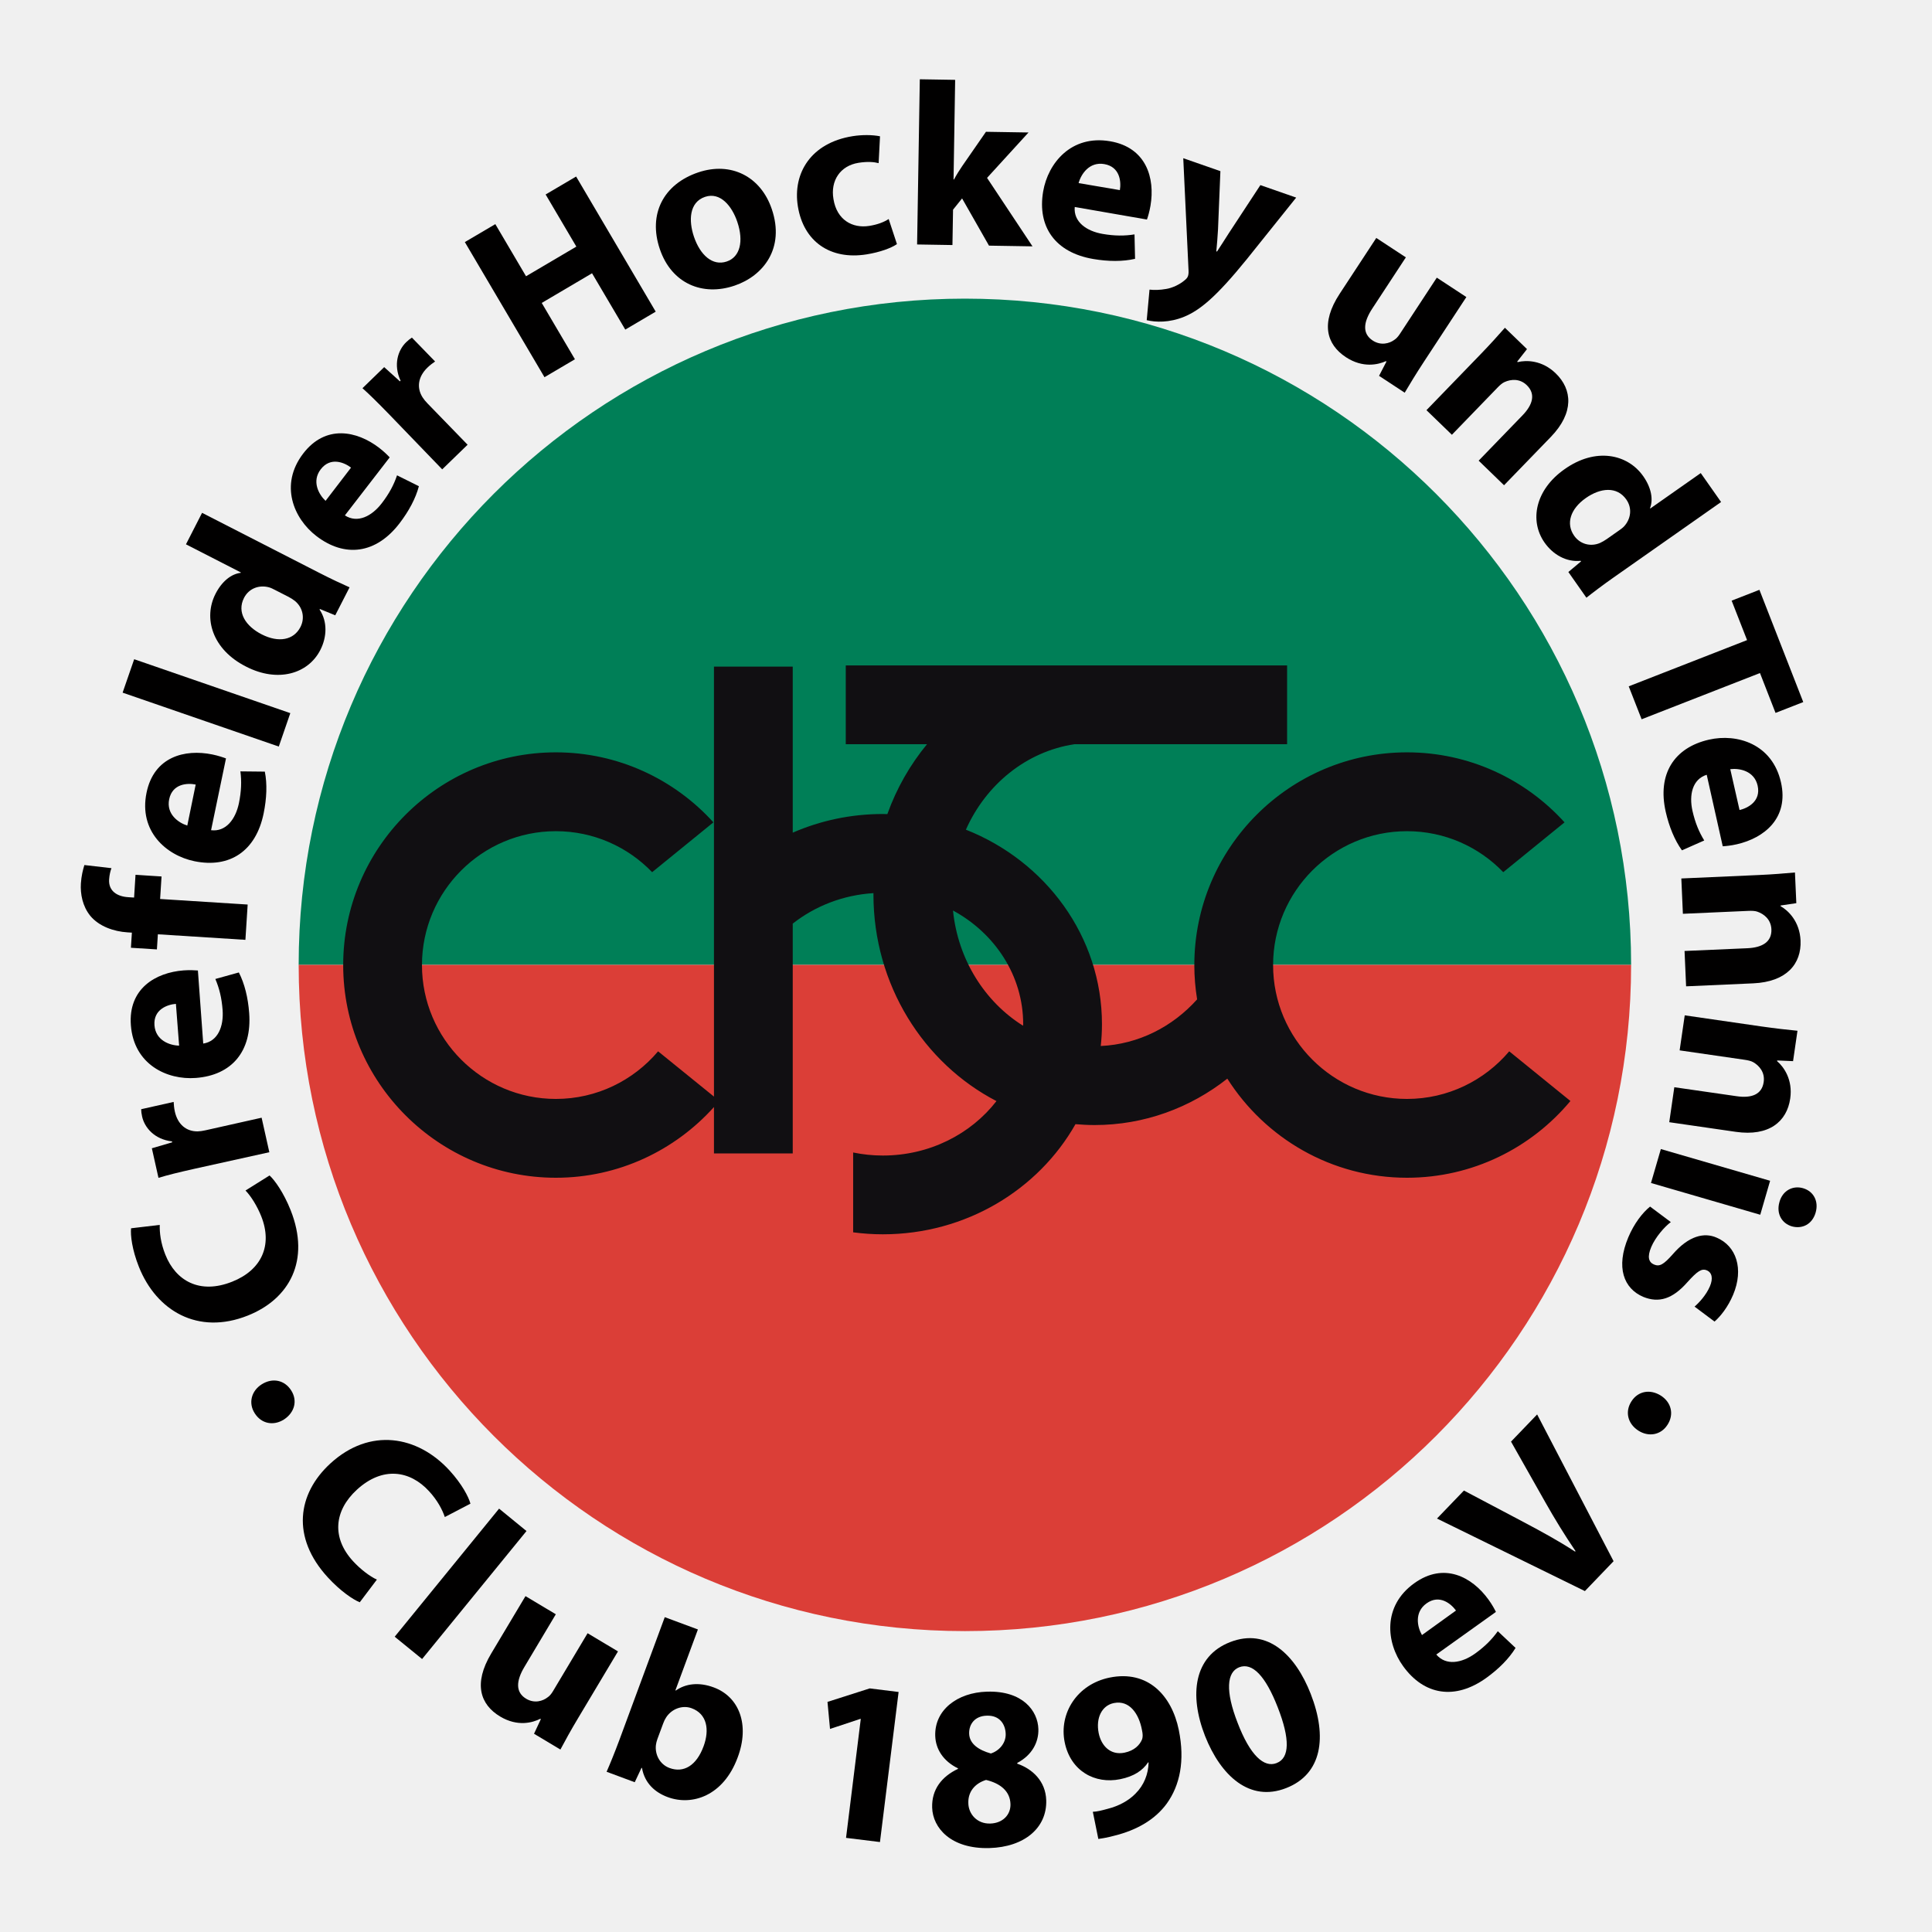
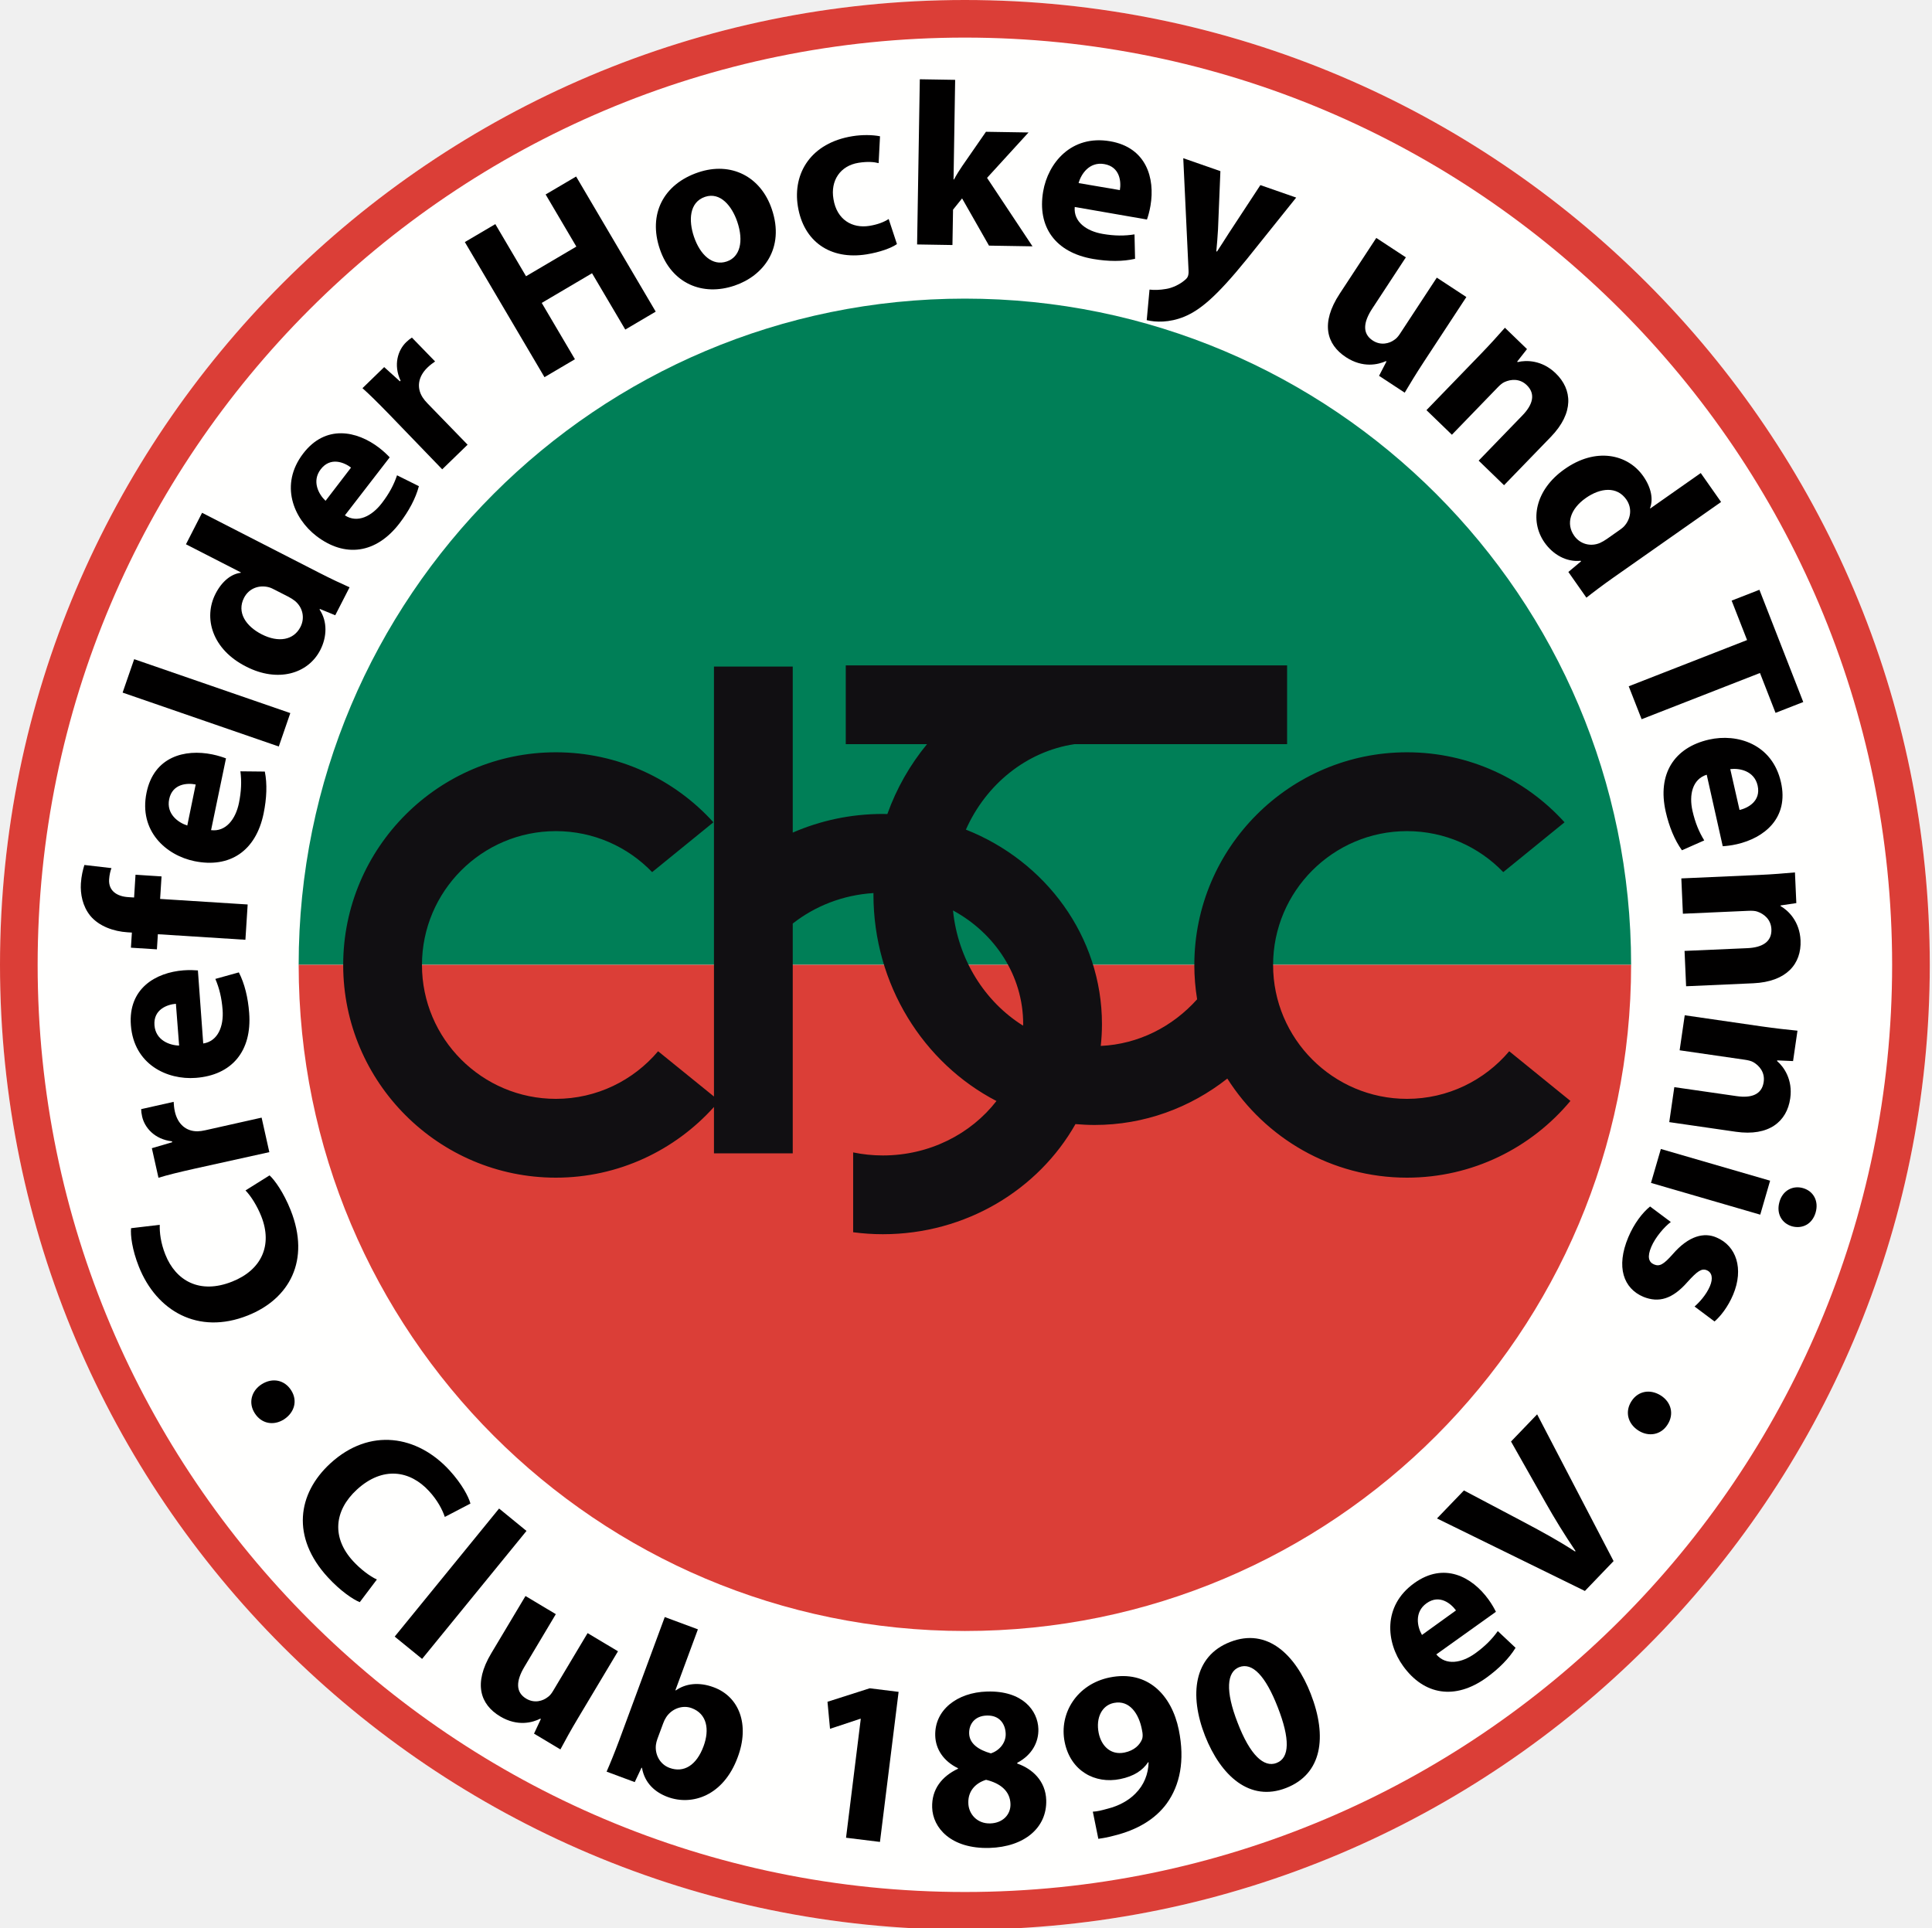
- <svg xmlns="http://www.w3.org/2000/svg" xmlns:xlink="http://www.w3.org/1999/xlink" width="435px" height="435px" viewBox="0 0 435 435" version="1.1">
+ <svg xmlns="http://www.w3.org/2000/svg" width="435px" height="434px" viewBox="0 0 435 434" version="1.1">
  <g id="WHV" stroke="none" stroke-width="1" fill="none" fill-rule="evenodd">
    <g id="333-Crefelder-HTC">
-       <g id="Group-4" transform="translate(0.06, 0)">
-         <mask id="mask-2" fill="white">
-           <use xlink:href="#path-1" />
-         </mask>
-         <g id="Clip-2" />
-         <path d="M-0.06,217.249 C-0.06,337.032 97.397,434.499 217.19,434.499 C336.982,434.499 434.44,337.032 434.44,217.249 C434.44,97.457 336.982,0 217.19,0 C97.397,0 -0.06,97.457 -0.06,217.249" id="Fill-1" fill="#FFFFFE" mask="url(#mask-2)" />
-         <path d="M8.416,217.249 C8.416,102.128 102.069,8.465 217.19,8.465 C332.31,8.465 425.963,102.128 425.963,217.249 C425.963,332.37 332.31,426.023 217.19,426.023 C102.069,426.023 8.416,332.37 8.416,217.249 Z M-0.06,217.249 C-0.06,337.032 97.397,434.499 217.19,434.499 C336.982,434.499 434.44,337.032 434.44,217.249 C434.44,97.457 336.982,0 217.19,0 C97.397,0 -0.06,97.457 -0.06,217.249 L-0.06,217.249 Z" id="Fill-3" fill="#DB3E37" mask="url(#mask-2)" />
-       </g>
+       <path d="M0,217.249 C0,337.032 97.457,434.499 217.25,434.499 C337.042,434.499 434.5,337.032 434.5,217.249 C434.5,97.457 337.042,0 217.25,0 C97.457,0 0,97.457 0,217.249" id="Fill-1-Copy" fill="#FFFFFE" />
+       <path d="M8.476,217.249 C8.476,102.128 102.129,8.465 217.25,8.465 C332.37,8.465 426.023,102.128 426.023,217.249 C426.023,332.37 332.37,426.023 217.25,426.023 C102.129,426.023 8.476,332.37 8.476,217.249 Z M0,217.249 C0,337.032 97.457,434.499 217.25,434.499 C337.042,434.499 434.5,337.032 434.5,217.249 C434.5,97.457 337.042,0 217.25,0 C97.457,0 0,97.457 0,217.249 L0,217.249 Z" id="Fill-3-Copy" fill="#DB3E37" />
      <path d="M60.692,264.66 C61.85,265.713 63.865,268.525 65.436,272.474 C69.943,283.812 65.168,292.484 55.772,296.214 C44.568,300.67 35.214,295.15 31.267,285.218 C29.737,281.373 29.355,278.137 29.509,276.556 L35.969,275.792 C35.917,277.498 36.166,279.833 37.23,282.5 C39.555,288.349 44.931,291.511 52.279,288.577 C58.853,285.972 61.437,280.432 58.822,273.859 C57.912,271.564 56.506,269.311 55.276,268.05 L60.692,264.66" id="Fill-5" fill="#010000" />
      <path d="M43.866,263.14 C40.186,263.967 37.788,264.556 35.68,265.197 L34.191,258.542 L38.77,257.197 L38.729,256.991 C34.76,256.536 32.548,253.87 32,251.41 C31.835,250.696 31.814,250.334 31.783,249.745 L39.101,248.102 C39.142,248.784 39.184,249.424 39.37,250.293 C40.021,253.167 41.933,254.768 44.506,254.737 C45.033,254.717 45.612,254.645 46.274,254.489 L58.904,251.657 L60.641,259.429 L43.866,263.14" id="Fill-6" fill="#010000" />
      <path d="M39.607,226.024 C37.726,226.168 34.501,227.264 34.78,230.862 C35.039,234.262 38.222,235.388 40.331,235.43 L39.607,226.024 Z M45.757,234.965 C49.075,234.458 50.398,231.088 50.119,227.389 C49.912,224.67 49.374,222.5 48.486,220.422 L53.778,218.954 C55.08,221.487 55.845,224.639 56.103,228.081 C56.765,236.753 52.135,242.106 44.083,242.706 C37.612,243.202 30.14,239.678 29.468,230.851 C28.837,222.592 35.029,218.975 41.343,218.489 C42.708,218.386 43.917,218.458 44.558,218.51 L45.757,234.965 L45.757,234.965 Z" id="Fill-7" fill="#010000" />
      <path d="M55.256,211.611 L35.545,210.36 L35.328,213.766 L29.479,213.394 L29.695,209.988 L28.693,209.926 C25.613,209.73 22.274,208.572 20.32,206.195 C18.574,204.035 18.067,201.27 18.212,198.918 C18.326,197.192 18.667,195.854 18.998,194.769 L25.095,195.472 C24.848,196.138 24.641,196.965 24.568,198.009 C24.403,200.624 26.377,201.854 28.889,202.009 L30.191,202.091 L30.511,196.97 L36.372,197.342 L36.051,202.412 L55.763,203.662 L55.256,211.611" id="Fill-8" fill="#010000" />
      <path d="M44.062,176.645 C42.212,176.268 38.812,176.422 38.088,179.968 C37.406,183.301 40.155,185.254 42.17,185.879 L44.062,176.645 Z M47.524,186.924 C50.852,187.337 53.044,184.469 53.798,180.826 C54.336,178.159 54.419,175.926 54.129,173.678 L59.627,173.735 C60.187,176.521 60.052,179.756 59.359,183.141 C57.623,191.663 51.69,195.528 43.794,193.911 C37.426,192.608 31.214,187.167 32.992,178.495 C34.646,170.387 41.592,168.598 47.803,169.87 C49.137,170.144 50.285,170.536 50.883,170.764 L47.524,186.924 L47.524,186.924 Z" id="Fill-9" fill="#010000" />
      <polyline id="Fill-10" fill="#010000" points="27.607 155.953 30.212 148.428 65.364 160.567 62.77 168.092 27.607 155.953" />
      <path d="M61.87,132.805 C61.457,132.588 60.992,132.351 60.517,132.227 C58.398,131.668 56.072,132.418 54.945,134.608 C53.272,137.875 55.328,140.986 58.915,142.826 C62.739,144.784 66.15,144.113 67.649,141.177 C68.703,139.126 68.165,136.733 66.377,135.286 C65.954,134.95 65.416,134.619 64.858,134.33 L61.87,132.805 Z M45.499,115.467 L71.804,128.939 C74.408,130.278 77.116,131.544 78.708,132.242 L75.483,138.537 L72.021,137.12 L71.959,137.26 C73.756,139.948 73.622,143.415 72.124,146.35 C69.354,151.761 62.511,153.735 55.432,150.102 C47.752,146.232 45.736,139.136 48.537,133.678 C49.995,130.835 52.114,129.218 54.181,128.981 L54.232,128.887 L41.871,122.558 L45.499,115.467 L45.499,115.467 Z" id="Fill-11" fill="#010000" />
      <path d="M79.038,105.286 C77.54,104.139 74.418,102.795 72.217,105.663 C70.139,108.367 71.762,111.333 73.302,112.769 L79.038,105.286 Z M77.653,116.045 C80.475,117.875 83.7,116.258 85.964,113.302 C87.627,111.141 88.672,109.172 89.395,107.022 L94.315,109.472 C93.592,112.221 92.062,115.074 89.964,117.818 C84.672,124.723 77.653,125.611 71.245,120.702 C66.098,116.749 62.884,109.142 68.269,102.112 C73.302,95.544 80.33,96.971 85.364,100.826 C86.449,101.658 87.307,102.516 87.741,102.981 L77.653,116.045 L77.653,116.045 Z" id="Fill-12" fill="#010000" />
      <path d="M87.638,93.311 C85.002,90.603 83.256,88.873 81.612,87.405 L86.501,82.661 L90.046,85.865 L90.191,85.721 C88.506,82.098 89.633,78.821 91.431,77.07 C91.959,76.558 92.258,76.34 92.744,76.015 L97.963,81.389 C97.405,81.788 96.878,82.149 96.238,82.77 C94.128,84.816 93.767,87.292 95.142,89.462 C95.431,89.912 95.793,90.36 96.268,90.847 L105.282,100.134 L99.566,105.678 L87.638,93.311" id="Fill-13" fill="#010000" />
      <polyline id="Fill-14" fill="#010000" points="111.524 50.464 118.439 62.201 129.767 55.524 122.852 43.788 129.716 39.747 147.637 70.17 140.785 74.211 133.302 61.529 121.974 68.207 129.447 80.888 122.594 84.929 104.661 54.506 111.524 50.464" />
      <path d="M163.658,58.867 C166.635,57.86 167.483,54.309 166.004,49.943 C164.795,46.372 162.169,43.168 158.738,44.325 C155.172,45.534 155.017,49.679 156.248,53.302 C157.643,57.42 160.433,59.957 163.616,58.883 L163.658,58.867 Z M165.343,64.326 C158.242,66.728 151.213,63.912 148.558,56.067 C145.901,48.227 149.363,41.467 157.209,38.816 C164.599,36.315 171.296,39.747 173.777,47.09 C176.774,55.922 171.844,62.129 165.395,64.31 L165.343,64.326 L165.343,64.326 Z" id="Fill-15" fill="#010000" />
      <path d="M201.952,54.961 C200.66,55.86 198.107,56.795 195.1,57.276 C186.934,58.573 180.909,54.388 179.637,46.424 C178.459,39.023 182.563,32.16 191.979,30.661 C194.045,30.331 196.381,30.331 198.139,30.687 L197.828,36.733 C196.825,36.47 195.378,36.33 193.301,36.656 C189.167,37.318 186.945,40.692 187.658,44.827 C188.402,49.483 191.896,51.473 195.73,50.862 C197.591,50.563 198.986,50.026 200.092,49.317 L201.952,54.961" id="Fill-16" fill="#010000" />
      <path d="M214.696,40.403 L214.8,40.403 C215.389,39.313 216.04,38.274 216.681,37.344 L221.994,29.674 L231.575,29.829 L222.241,40.052 L232.473,55.467 L222.676,55.307 L216.619,44.676 L214.583,47.209 L214.449,55.173 L206.49,55.043 L207.1,17.85 L215.058,17.979 L214.696,40.403" id="Fill-17" fill="#010000" />
      <path d="M252.144,42.806 C252.464,40.95 252.196,37.555 248.629,36.945 C245.269,36.372 243.41,39.194 242.851,41.224 L252.144,42.806 Z M241.983,46.604 C241.683,49.953 244.62,52.046 248.289,52.672 C250.975,53.131 253.199,53.136 255.44,52.774 L255.565,58.274 C252.805,58.914 249.56,58.894 246.148,58.314 C237.58,56.853 233.519,51.059 234.872,43.106 C235.968,36.703 241.208,30.31 249.931,31.804 C258.085,33.193 260.102,40.072 259.038,46.319 C258.811,47.664 258.458,48.827 258.242,49.431 L241.983,46.604 L241.983,46.604 Z" id="Fill-18" fill="#010000" />
      <path d="M274.779,38.537 L274.242,51.669 C274.137,53.245 274.013,55.199 273.86,56.584 L274.013,56.64 C274.809,55.472 275.844,53.777 276.67,52.516 L283.781,41.68 L291.843,44.49 L280.65,58.454 C273.838,66.842 270.189,69.84 266.624,71.317 C263.254,72.692 260.194,72.567 258.19,72.092 L258.82,65.209 C259.823,65.337 261.167,65.307 262.531,65.064 C263.875,64.868 265.59,64.077 266.696,63.131 C267.088,62.821 267.358,62.527 267.471,62.181 C267.564,61.933 267.648,61.52 267.605,60.842 L266.417,35.622 L274.779,38.537" id="Fill-19" fill="#010000" />
      <path d="M320.619,81.425 C318.778,84.231 317.372,86.568 316.277,88.418 L310.5,84.624 L312.173,81.4 L312.039,81.317 C310.344,82.082 306.892,82.95 303.038,80.422 C298.666,77.55 297.291,72.764 301.631,66.149 L309.879,53.576 L316.536,57.947 L308.981,69.467 C306.934,72.578 306.707,75.122 309.073,76.671 C310.914,77.881 312.845,77.328 313.92,76.537 C314.354,76.258 314.757,75.835 315.14,75.26 L323.502,62.516 L330.159,66.883 L320.619,81.425" id="Fill-20" fill="#010000" />
      <path d="M333.31,79.813 C335.532,77.518 337.32,75.524 338.839,73.798 L343.812,78.604 L341.601,81.421 L341.714,81.529 C343.636,81.054 347.192,81.069 350.271,84.056 C354.044,87.699 354.426,92.955 349.176,98.377 L338.643,109.255 L332.928,103.72 L342.8,93.519 C345.094,91.147 345.828,88.723 343.76,86.723 C342.179,85.188 340.184,85.369 338.748,86.025 C338.231,86.252 337.683,86.743 337.177,87.271 L326.902,97.891 L321.176,92.351 L333.31,79.813" id="Fill-21" fill="#010000" />
      <path d="M364.535,119.431 C364.927,119.156 365.352,118.857 365.683,118.501 C367.162,116.877 367.584,114.47 366.167,112.459 C364.059,109.457 360.35,109.823 357.052,112.139 C353.539,114.609 352.536,117.932 354.437,120.635 C355.76,122.521 358.126,123.162 360.246,122.252 C360.732,122.035 361.28,121.715 361.796,121.358 L364.535,119.431 Z M387.511,113.033 L363.325,130.01 C360.928,131.693 358.541,133.498 357.187,134.578 L353.125,128.789 L355.988,126.392 L355.894,126.268 C352.68,126.604 349.671,124.877 347.77,122.175 C344.277,117.198 345.724,110.232 352.246,105.659 C359.245,100.676 366.458,102.201 369.983,107.219 C371.822,109.834 372.266,112.469 371.512,114.408 L371.575,114.49 L382.934,106.517 L387.511,113.033 L387.511,113.033 Z" id="Fill-22" fill="#010000" />
      <polyline id="Fill-23" fill="#010000" points="393.363 144.123 389.888 135.24 396.141 132.8 406.013 158.076 399.771 160.515 396.267 151.539 369.621 161.947 366.715 154.531 393.363 144.123" />
      <path d="M391.667,182.381 C393.507,181.962 396.536,180.412 395.74,176.888 C394.985,173.564 391.667,172.924 389.579,173.182 L391.667,182.381 Z M384.276,174.443 C381.062,175.446 380.255,178.96 381.073,182.588 C381.681,185.244 382.531,187.306 383.719,189.238 L378.696,191.456 C377.042,189.146 375.812,186.148 375.046,182.779 C373.125,174.298 376.918,168.33 384.784,166.537 C391.12,165.094 399.026,167.487 400.99,176.123 C402.83,184.189 397.238,188.686 391.058,190.092 C389.735,190.397 388.525,190.51 387.884,190.546 L384.276,174.443 L384.276,174.443 Z" id="Fill-24" fill="#010000" />
      <path d="M395.988,197.017 C399.18,196.877 401.847,196.649 404.143,196.443 L404.453,203.353 L400.908,203.879 L400.917,204.035 C402.632,205.006 405.207,207.46 405.403,211.756 C405.63,216.991 402.302,221.063 394.758,221.404 L379.636,222.076 L379.285,214.117 L393.465,213.498 C396.762,213.342 398.964,212.091 398.84,209.212 C398.736,207.017 397.166,205.776 395.667,205.265 C395.14,205.079 394.406,205.058 393.672,205.089 L378.912,205.745 L378.561,197.792 L395.988,197.017" id="Fill-25" fill="#010000" />
      <path d="M396.587,231.11 C399.75,231.564 402.416,231.854 404.711,232.081 L403.718,238.923 L400.142,238.768 L400.122,238.923 C401.63,240.206 403.698,243.099 403.077,247.346 C402.333,252.536 398.292,255.916 390.83,254.84 L375.842,252.67 L376.98,244.794 L391.037,246.82 C394.302,247.295 396.701,246.479 397.103,243.625 C397.423,241.446 396.111,239.936 394.737,239.151 C394.25,238.872 393.527,238.717 392.803,238.614 L378.179,236.495 L379.326,228.608 L396.587,231.11" id="Fill-26" fill="#010000" />
      <path d="M400.669,270.572 C401.414,268.008 403.708,266.872 405.972,267.533 C408.288,268.205 409.559,270.427 408.793,273.042 C408.028,275.657 405.806,276.752 403.482,276.132 C401.207,275.47 399.884,273.29 400.659,270.624 L400.669,270.572 Z M373.952,258.716 L398.55,265.859 L396.329,273.507 L371.728,266.355 L373.952,258.716 L373.952,258.716 Z" id="Fill-27" fill="#010000" />
      <path d="M376.195,275.161 C374.799,276.174 372.701,278.592 371.792,280.762 C370.851,282.975 371.191,284.194 372.401,284.71 C373.651,285.239 374.541,284.752 376.598,282.438 C380.255,278.189 383.759,277.445 386.489,278.654 C390.934,280.515 392.68,285.683 390.219,291.533 C389.063,294.283 387.367,296.411 386.035,297.559 L381.539,294.189 C382.52,293.352 384.163,291.594 385,289.61 C385.755,287.833 385.455,286.509 384.297,286.024 C383.14,285.539 382.167,286.21 379.936,288.68 C376.546,292.546 373.455,293.393 370.013,292.008 C365.57,290.126 363.781,285.342 366.624,278.582 C367.925,275.492 369.807,273.052 371.523,271.667 L376.195,275.161" id="Fill-28" fill="#010000" />
      <path d="M57.323,318.159 C55.897,315.905 56.579,313.175 58.925,311.688 C61.364,310.148 64.083,310.716 65.571,313.073 C67.028,315.368 66.346,318.024 63.938,319.605 C61.592,321.093 58.863,320.597 57.344,318.199 L57.323,318.159" id="Fill-29" fill="#010000" />
      <path d="M81.002,360.762 C79.545,360.183 76.661,358.271 73.798,355.14 C65.55,346.148 66.935,336.348 74.387,329.506 C83.276,321.362 93.984,323.202 101.209,331.078 C104,334.137 105.509,337.01 105.922,338.561 L100.155,341.568 C99.597,339.946 98.543,337.858 96.589,335.739 C92.341,331.109 86.191,330.065 80.361,335.409 C75.152,340.194 74.698,346.292 79.483,351.501 C81.147,353.32 83.266,354.933 84.857,355.657 L81.002,360.762" id="Fill-30" fill="#010000" />
      <path d="M356.846,358.241 L323.543,341.91 L329.61,335.605 L343.346,342.861 C347.244,344.938 350.871,346.902 354.633,349.351 L354.738,349.238 C352.298,345.652 350.035,341.952 347.966,338.292 L340.215,324.587 L346.095,318.468 L363.305,351.512 L356.846,358.241" id="Fill-39" fill="#010000" />
      <path d="M375.399,320.867 C373.941,323.109 371.161,323.604 368.845,322.085 C366.436,320.503 365.838,317.786 367.358,315.47 C368.845,313.197 371.553,312.701 373.982,314.251 C376.308,315.76 376.98,318.468 375.429,320.825 L375.399,320.867" id="Fill-40" fill="#010000" />
      <path d="M67.246,217.249 C67.246,134.402 134.387,67.24 217.25,67.24 C300.112,67.24 367.253,134.402 367.253,217.249 L67.246,217.249" id="Fill-41" fill="#007F57" />
      <path d="M67.246,217.249 C67.246,300.091 134.387,367.252 217.25,367.252 C300.112,367.252 367.253,300.091 367.253,217.249 L67.246,217.249" id="Fill-42" fill="#DB3E37" />
      <path d="M214.572,205.006 C224.009,210.117 230.375,219.678 230.375,230.592 C230.375,230.696 230.365,230.81 230.345,230.945 C221.756,225.581 215.688,216.071 214.572,205.006 Z M339.812,236.711 C334.262,243.264 326.014,247.43 316.793,247.43 C300.174,247.43 286.644,233.901 286.644,217.291 C286.644,200.666 300.174,187.146 316.793,187.146 C325.301,187.146 332.99,190.681 338.468,196.376 L352.266,185.156 C343.502,175.482 330.841,169.394 316.793,169.394 C290.385,169.394 268.909,190.882 268.909,217.291 C268.909,219.906 269.125,222.49 269.539,225.011 C264.02,231.171 256.361,235.12 247.842,235.512 C248.019,233.901 248.112,232.256 248.112,230.592 C248.112,210.851 235.42,193.895 217.477,186.805 C221.994,176.639 231.078,169.208 241.901,167.564 L289.796,167.564 L289.796,149.824 L190.428,149.824 L190.428,167.564 L208.722,167.564 C204.919,172.175 201.87,177.487 199.792,183.301 C199.451,183.291 199.11,183.276 198.78,183.276 C191.544,183.276 184.681,184.778 178.49,187.477 L178.49,150.097 L160.753,150.097 L160.753,246.903 L148.175,236.711 C142.635,243.264 134.376,247.43 125.157,247.43 C108.537,247.43 95.008,233.901 95.008,217.291 C95.008,200.666 108.537,187.146 125.157,187.146 C133.653,187.146 141.354,190.681 146.832,196.376 L160.63,185.156 C151.865,175.482 139.204,169.394 125.157,169.394 C98.759,169.394 77.271,190.882 77.271,217.291 C77.271,243.688 98.759,265.176 125.157,265.176 C139.265,265.176 151.979,259.016 160.753,249.258 L160.753,259.698 L178.49,259.698 L178.49,207.958 C183.472,204.04 189.766,201.518 196.67,201.094 C196.67,201.187 196.661,201.291 196.661,201.394 C196.661,221.756 207.968,239.418 224.36,247.917 C218.614,255.327 209.301,260.174 198.78,260.174 C196.485,260.174 194.252,259.936 192.092,259.491 L192.092,277.465 C194.284,277.755 196.516,277.91 198.78,277.91 C217.487,277.91 233.796,267.864 242.149,253.115 C243.575,253.228 244.991,253.311 246.438,253.311 C257.663,253.311 268.008,249.424 276.339,242.861 C284.835,256.256 299.792,265.176 316.793,265.176 C331.575,265.176 344.804,258.437 353.589,247.895 L339.812,236.711 L339.812,236.711 Z" id="Fill-43" fill="#110F12" />
      <polyline id="Fill-31" fill="#010000" points="112.372 339.677 118.542 344.721 95.039 373.538 88.868 368.514 112.372 339.677" />
      <path d="M130.222,386.747 C128.495,389.62 127.193,392.018 126.18,393.919 L120.237,390.364 L121.777,387.078 L121.643,386.995 C119.989,387.842 116.568,388.855 112.62,386.489 C108.113,383.801 106.542,379.078 110.604,372.287 L118.315,359.377 L125.147,363.46 L118.087,375.294 C116.175,378.478 116.051,381.042 118.48,382.489 C120.371,383.615 122.273,382.985 123.328,382.137 C123.751,381.847 124.133,381.403 124.485,380.814 L132.299,367.729 L139.142,371.822 L130.222,386.747" id="Fill-32" fill="#010000" />
      <path d="M148.02,391.542 C147.844,392.039 147.731,392.494 147.679,392.927 C147.441,395.078 148.578,397.279 150.749,398.075 C153.943,399.252 156.815,397.528 158.407,393.207 C159.792,389.476 159.214,385.899 155.72,384.617 C153.705,383.874 151.275,384.7 149.984,386.685 C149.725,387.088 149.508,387.511 149.333,388.007 L148.02,391.542 Z M149.674,364.112 L157.136,366.881 L152.071,380.586 L152.175,380.628 C154.356,379.078 157.353,378.684 160.691,379.924 C166.449,382.043 168.857,388.359 166.087,395.708 C162.893,404.359 155.833,406.664 150.335,404.627 C147.535,403.594 145.157,401.547 144.547,398.075 L144.443,398.034 L142.915,401.279 L136.579,398.922 C137.26,397.393 138.429,394.53 139.431,391.832 L149.674,364.112 L149.674,364.112 Z" id="Fill-33" fill="#010000" />
      <polyline id="Fill-34" fill="#010000" points="193.808 387.026 193.704 387.015 186.883 389.28 186.314 383.191 195.823 380.153 202.325 380.959 198.128 414.747 190.49 413.805 193.808 387.026" />
      <path d="M222.179,386.292 C219.46,386.365 218.149,388.235 218.21,390.333 C218.273,392.638 220.361,394.043 223.099,394.809 C224.919,394.23 226.5,392.514 226.438,390.406 C226.376,388.266 225.116,386.209 222.231,386.292 L222.179,386.292 Z M222.975,410.581 C225.755,410.498 227.586,408.618 227.513,406.208 C227.43,403.221 225.125,401.506 222.014,400.762 C219.419,401.568 217.953,403.49 218.024,405.951 C218.045,408.421 219.989,410.665 222.923,410.581 L222.975,410.581 Z M222.284,380.886 C230.251,380.659 233.672,385.176 233.796,389.31 C233.879,392.246 232.392,395.17 229.033,396.938 L229.042,397.103 C232.422,398.261 235.44,401.01 235.564,405.351 C235.741,411.533 230.676,415.874 222.768,416.101 C214.127,416.338 210.004,411.583 209.88,406.974 C209.756,402.892 212.041,399.997 215.709,398.261 L215.699,398.157 C212.361,396.525 210.655,393.795 210.572,390.819 C210.407,385.052 215.482,381.083 222.231,380.886 L222.284,380.886 L222.284,380.886 Z" id="Fill-35" fill="#010000" />
      <path d="M250.757,383.46 C248.143,383.998 246.675,386.747 247.379,390.24 C247.968,393.114 250.055,395.263 253.188,394.623 C255.399,394.167 256.639,392.908 257.167,391.563 C257.322,391.005 257.322,390.468 257.115,389.496 C256.453,385.94 254.355,382.737 250.81,383.45 L250.757,383.46 Z M246.056,407.935 C247.11,407.883 247.925,407.667 249.445,407.253 C251.833,406.653 254.108,405.455 255.648,403.853 C257.569,401.961 258.551,399.459 258.615,396.834 L258.5,396.804 C257.27,398.654 255.286,399.977 252.205,400.596 C246.562,401.745 241.043,398.798 239.72,392.276 C238.397,385.754 242.52,379.201 249.859,377.713 C258.438,375.976 263.822,381.723 265.414,389.516 C266.831,396.503 265.642,401.981 262.727,406.054 C260.133,409.631 256.03,412.06 250.84,413.332 C249.58,413.692 248.237,413.91 247.296,414.053 L246.056,407.935 L246.056,407.935 Z" id="Fill-36" fill="#010000" />
      <path d="M287.47,396.948 C290.355,395.822 290.509,391.605 287.677,384.38 C284.939,377.362 281.973,374.241 278.996,375.398 C276.215,376.493 275.853,380.731 278.655,387.905 C281.465,395.243 284.598,398.075 287.43,396.968 L287.47,396.948 Z M289.57,402.602 C281.374,405.805 274.882,399.852 271.327,390.881 C267.718,381.662 268.753,372.938 276.95,369.735 C285.394,366.426 291.719,372.679 295.11,381.373 C298.923,391.129 297.622,399.45 289.622,402.581 L289.57,402.602 L289.57,402.602 Z" id="Fill-37" fill="#010000" />
      <path d="M327.822,362.623 C326.716,361.093 324.102,358.902 321.176,361.021 C318.407,363.016 319.109,366.323 320.163,368.142 L327.822,362.623 Z M323.389,372.525 C325.57,375.098 329.115,374.467 332.143,372.297 C334.345,370.706 335.916,369.125 337.239,367.274 L341.238,371.037 C339.75,373.465 337.465,375.75 334.666,377.775 C327.606,382.861 320.628,381.682 315.916,375.14 C312.112,369.869 311.234,361.651 318.417,356.483 C325.135,351.646 331.451,355.036 335.161,360.183 C335.957,361.28 336.535,362.354 336.814,362.933 L323.389,372.525 L323.389,372.525 Z" id="Fill-38" fill="#010000" />
    </g>
  </g>
</svg>
